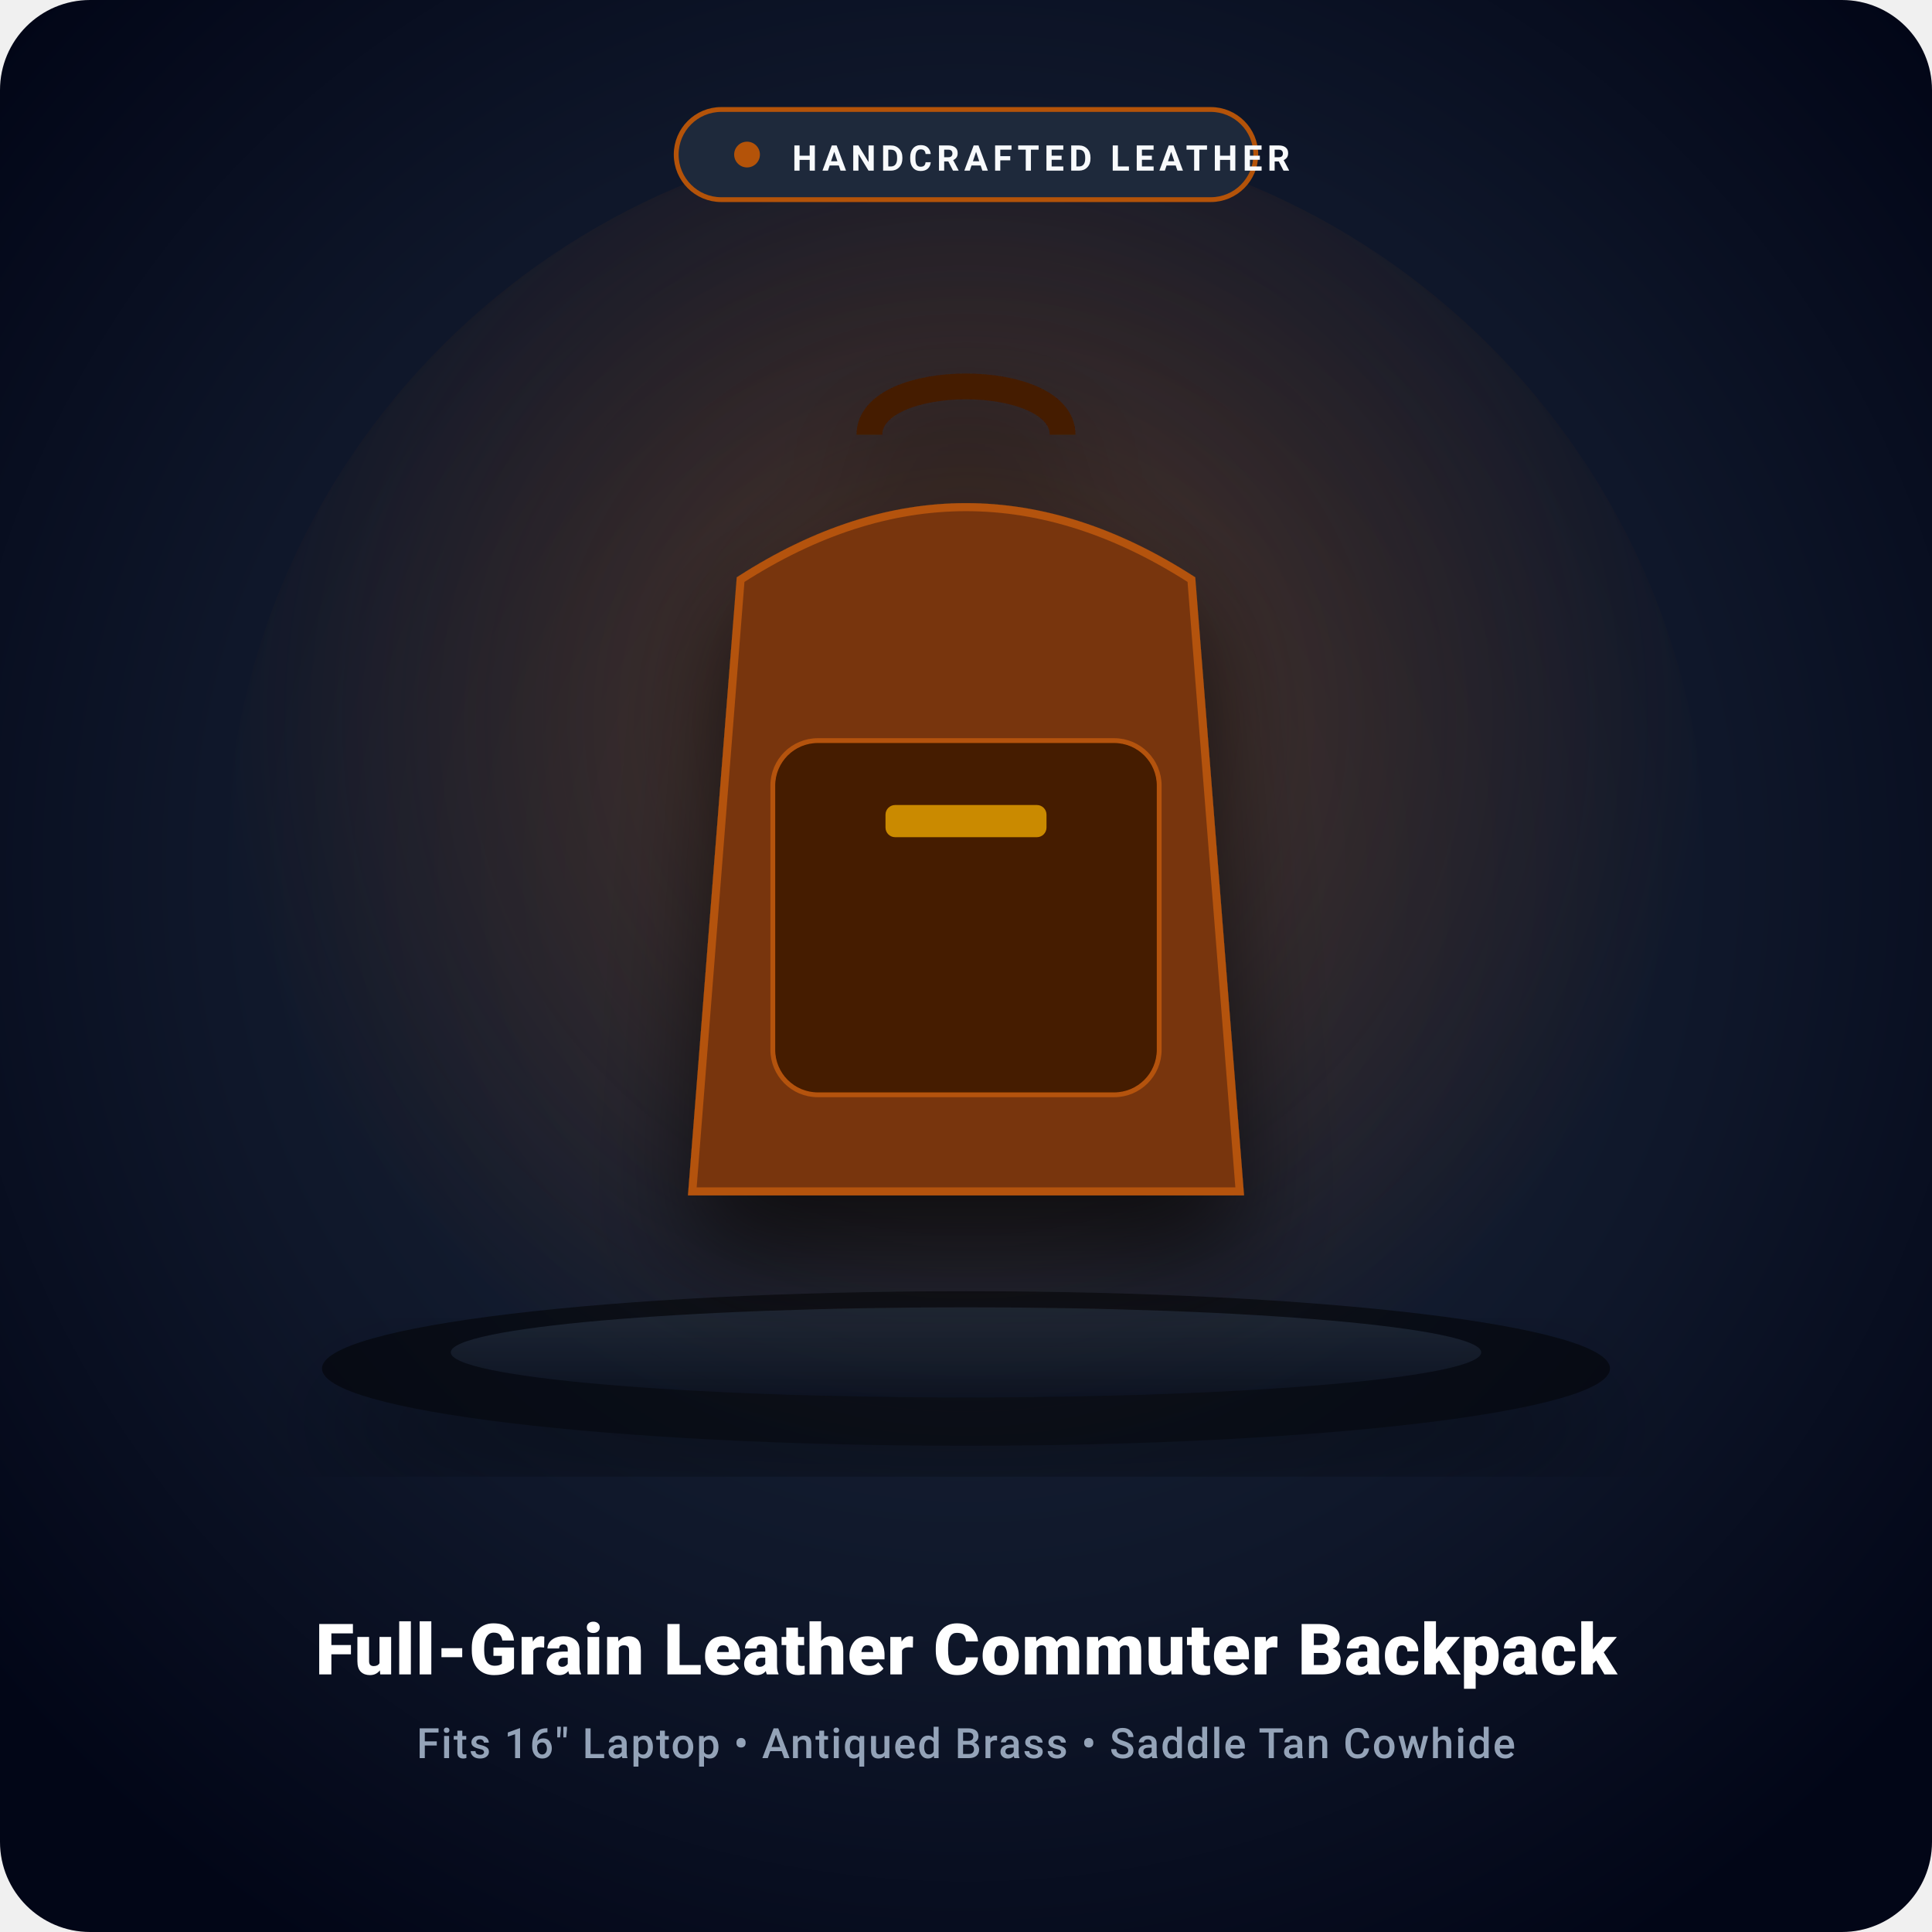
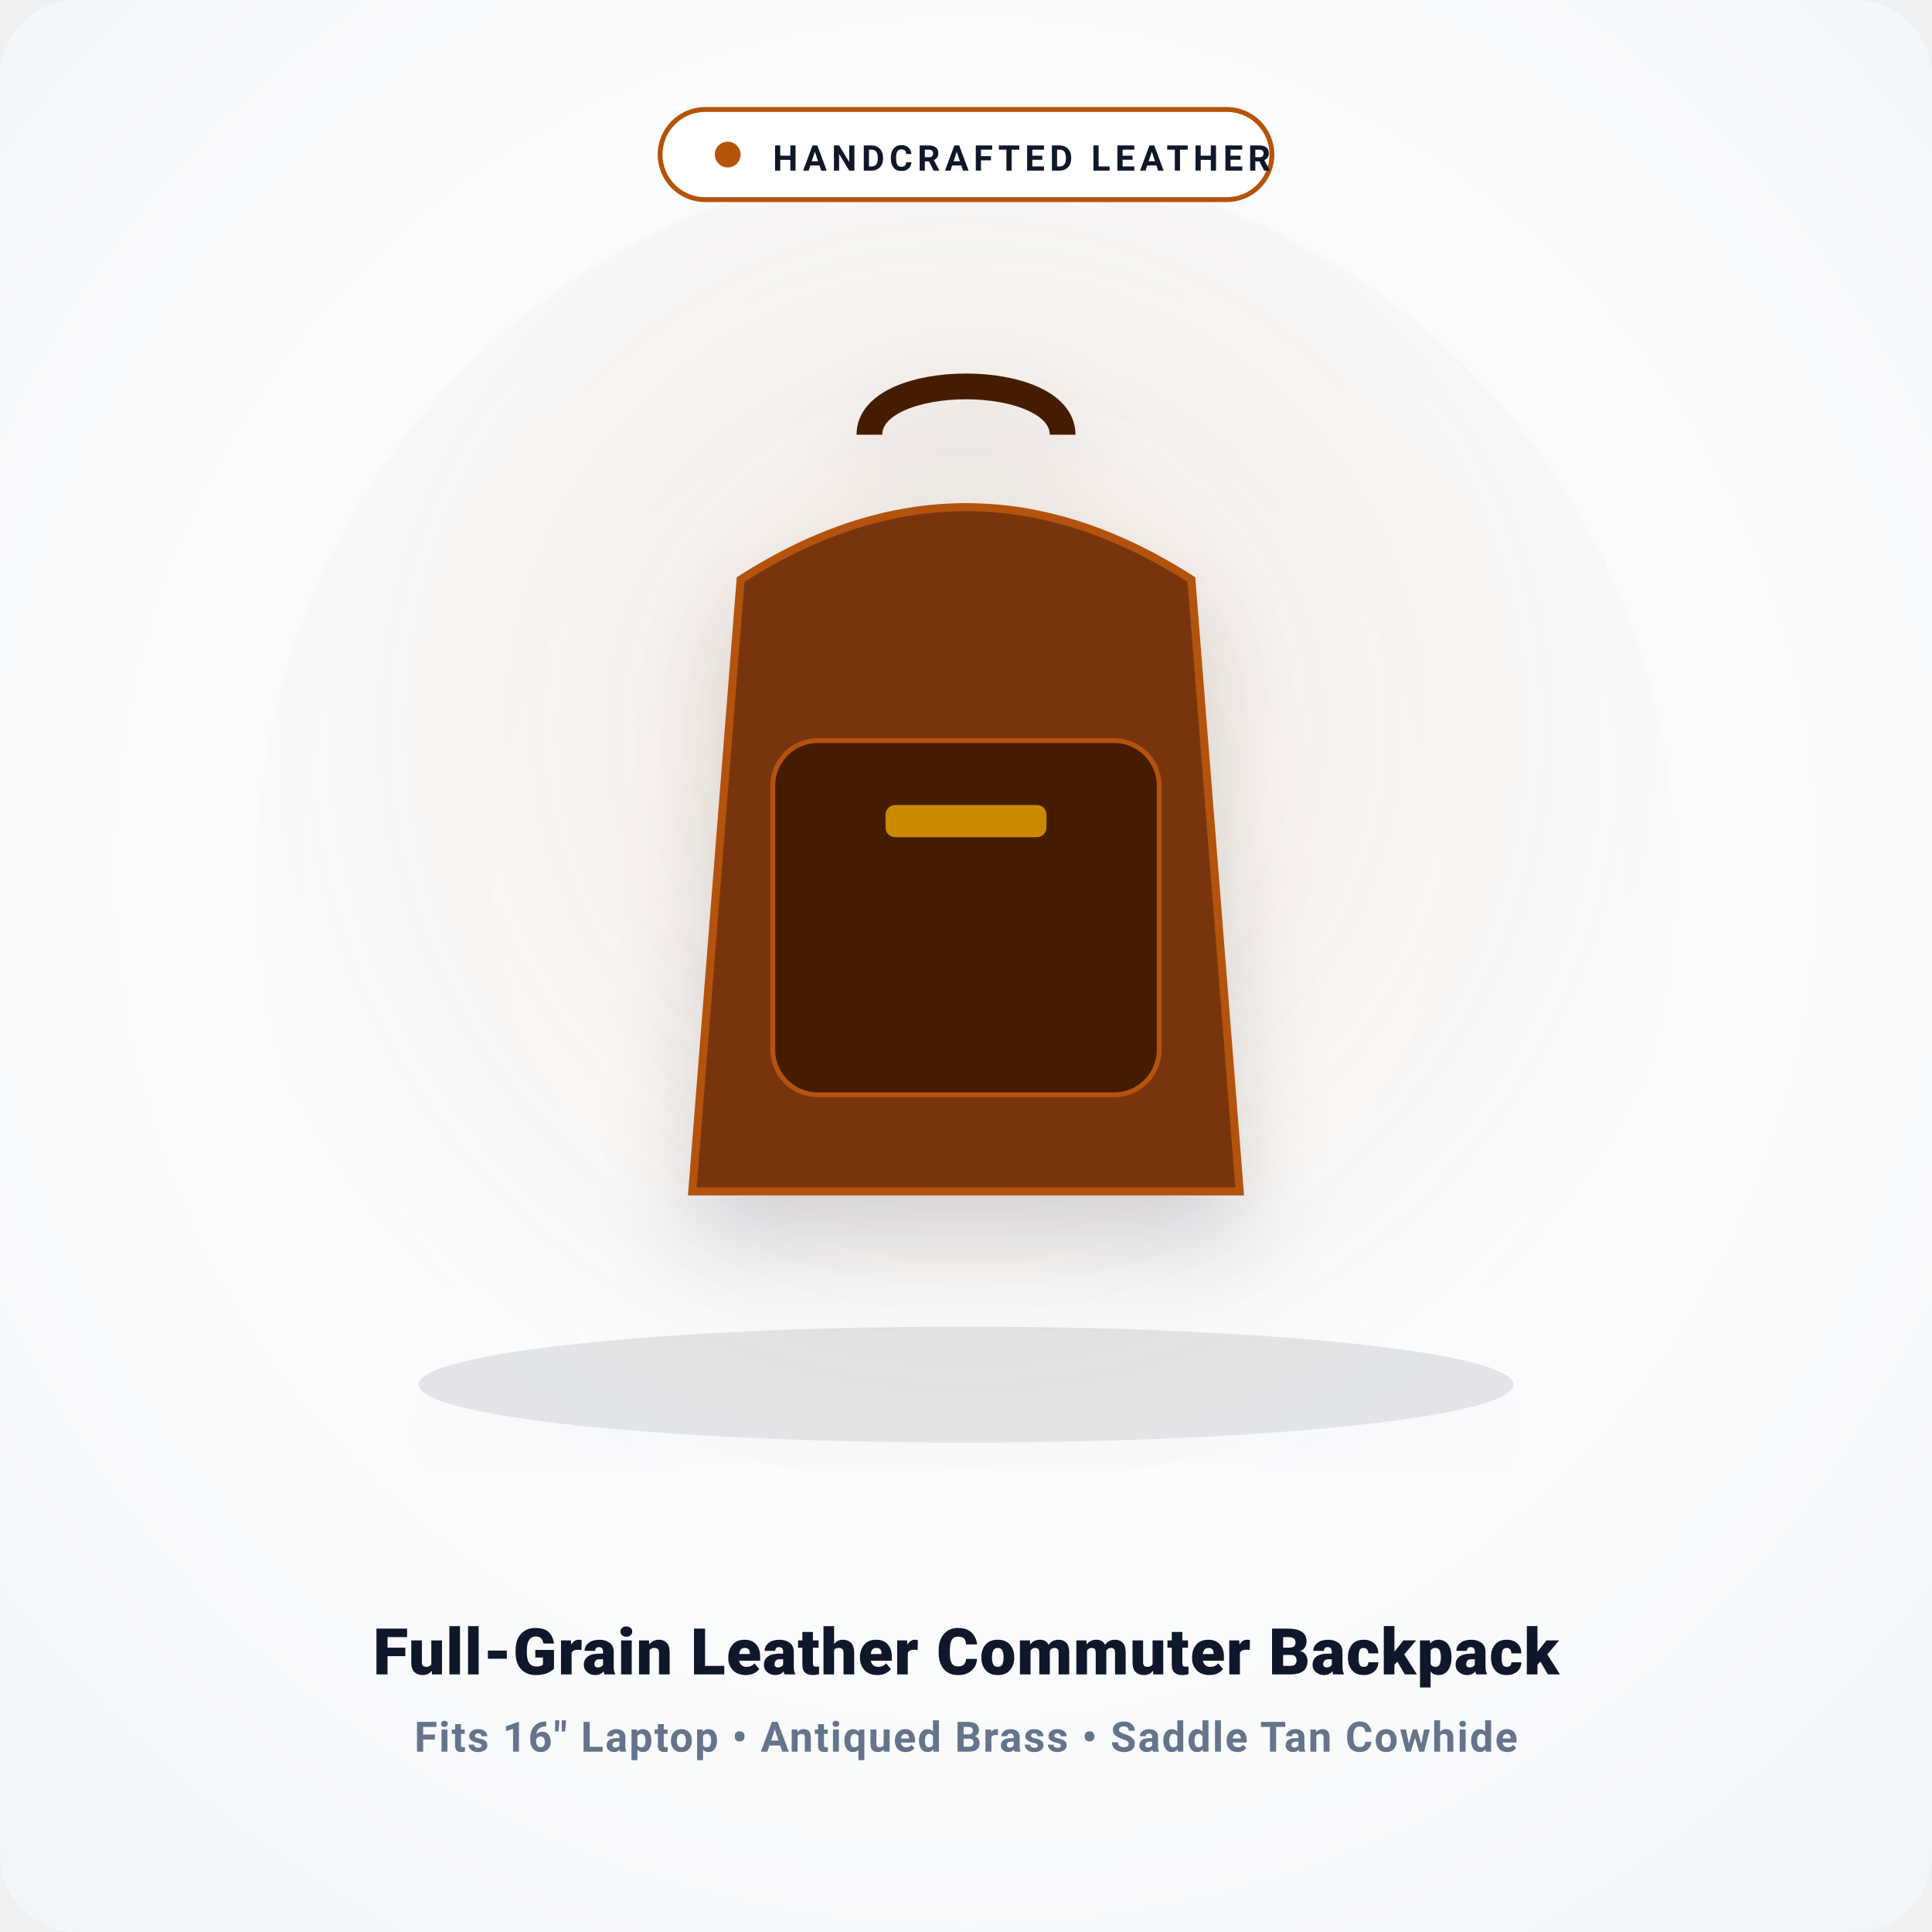
<svg xmlns="http://www.w3.org/2000/svg" viewBox="0 0 600 600" width="100%" height="100%">
  <defs>
-     <radialGradient id="bgGlow" cx="50%" cy="45%" r="65%">
-       <stop offset="0%" stop-color="#1e293b" />
-       <stop offset="60%" stop-color="#0f172a" />
-       <stop offset="100%" stop-color="#020617" />
+     <radialGradient id="bgGlow" cx="50%" cy="45%" r="75%">
+       <stop offset="0%" stop-color="#ffffff" />
+       <stop offset="65%" stop-color="#f8fafc" />
+       <stop offset="100%" stop-color="#f1f5f9" />
    </radialGradient>
-     <radialGradient id="spotlight" cx="50%" cy="40%" r="50%">
-       <stop offset="0%" stop-color="#b45309" stop-opacity="0.35" />
+     <radialGradient id="spotlight" cx="50%" cy="40%" r="55%">
+       <stop offset="0%" stop-color="#b45309" stop-opacity="0.12" />
      <stop offset="100%" stop-color="#b45309" stop-opacity="0" />
    </radialGradient>
-     <linearGradient id="podiumGrad" x1="0%" y1="0%" x2="0%" y2="100%">
-       <stop offset="0%" stop-color="#334155" stop-opacity="0.8" />
-       <stop offset="100%" stop-color="#0f172a" stop-opacity="0.9" />
-     </linearGradient>
    <filter id="dropShadow" x="-20%" y="-20%" width="140%" height="140%">
-       <feDropShadow dx="0" dy="18" stdDeviation="16" flood-color="#000000" flood-opacity="0.65" />
-     </filter>
-     <filter id="softGlow" x="-20%" y="-20%" width="140%" height="140%">
-       <feGaussianBlur stdDeviation="8" result="blur" />
-       <feComposite in="SourceGraphic" in2="blur" operator="over" />
+       <feDropShadow dx="0" dy="14" stdDeviation="14" flood-color="#0f172a" flood-opacity="0.15" />
    </filter>
  </defs>
-   <rect width="600" height="600" fill="url(#bgGlow)" rx="28" />
-   <circle cx="300" cy="270" r="230" fill="url(#spotlight)" />
-   <ellipse cx="300" cy="425" rx="200" ry="24" fill="#000000" opacity="0.5" filter="url(#dropShadow)" />
-   <ellipse cx="300" cy="420" rx="160" ry="14" fill="url(#podiumGrad)" opacity="0.6" />
+   <rect width="600" height="600" fill="url(#bgGlow)" rx="24" />
+   <circle cx="300" cy="270" r="220" fill="url(#spotlight)" />
+   <ellipse cx="300" cy="430" rx="170" ry="18" fill="#0f172a" opacity="0.1" filter="url(#dropShadow)" />
  <g transform="translate(300, 48)">
-     <rect x="-90" y="-14" width="180" height="28" rx="14" fill="#1e293b" stroke="#b45309" stroke-width="1.5" />
-     <circle cx="-68" cy="0" r="4" fill="#b45309" />
-     <text x="-54" y="5" font-family="-apple-system, BlinkMacSystemFont, 'Segoe UI', Roboto, sans-serif" font-size="11" font-weight="700" fill="#f8fafc" letter-spacing="1.5">HANDCRAFTED LEATHER</text>
+     <rect x="-95" y="-14" width="190" height="28" rx="14" fill="#ffffff" stroke="#b45309" stroke-width="1.5" />
+     <circle cx="-74" cy="0" r="4" fill="#b45309" />
+     <text x="-60" y="5" font-family="-apple-system, BlinkMacSystemFont, 'Segoe UI', Roboto, sans-serif" font-size="11" font-weight="700" fill="#0f172a" letter-spacing="1.5">HANDCRAFTED LEATHER</text>
  </g>
  <g id="productArtwork" filter="url(#dropShadow)">
    <g transform="translate(190, 120)">
      <path d="M 40,60 Q 110,15 180,60 L 195,250 L 25,250 Z" fill="#78350f" stroke="#b45309" stroke-width="2.5" />
      <rect x="50" y="110" width="120" height="110" rx="14" fill="#451a03" stroke="#b45309" stroke-width="1.5" />
      <rect x="85" y="130" width="50" height="10" rx="3" fill="#ca8a04" />
      <path d="M 80,15 C 80,-5 140,-5 140,15" fill="none" stroke="#451a03" stroke-width="8" />
    </g>
  </g>
  <g transform="translate(300, 520)">
-     <text x="0" y="0" font-family="-apple-system, BlinkMacSystemFont, 'Segoe UI', Roboto, sans-serif" font-size="22" font-weight="800" fill="#ffffff" text-anchor="middle" letter-spacing="0.3">Full-Grain Leather Commuter Backpack</text>
-     <text x="0" y="26" font-family="-apple-system, BlinkMacSystemFont, 'Segoe UI', Roboto, sans-serif" font-size="13" font-weight="500" fill="#94a3b8" text-anchor="middle" letter-spacing="0.5">Fits 16" Laptop • Antiqued Brass • Saddle Tan Cowhide</text>
+     <text x="0" y="0" font-family="-apple-system, BlinkMacSystemFont, 'Segoe UI', Roboto, sans-serif" font-size="20" font-weight="800" fill="#0f172a" text-anchor="middle" letter-spacing="0.3">Full-Grain Leather Commuter Backpack</text>
+     <text x="0" y="24" font-family="-apple-system, BlinkMacSystemFont, 'Segoe UI', Roboto, sans-serif" font-size="13" font-weight="600" fill="#64748b" text-anchor="middle" letter-spacing="0.5">Fits 16" Laptop • Antiqued Brass • Saddle Tan Cowhide</text>
  </g>
</svg>
